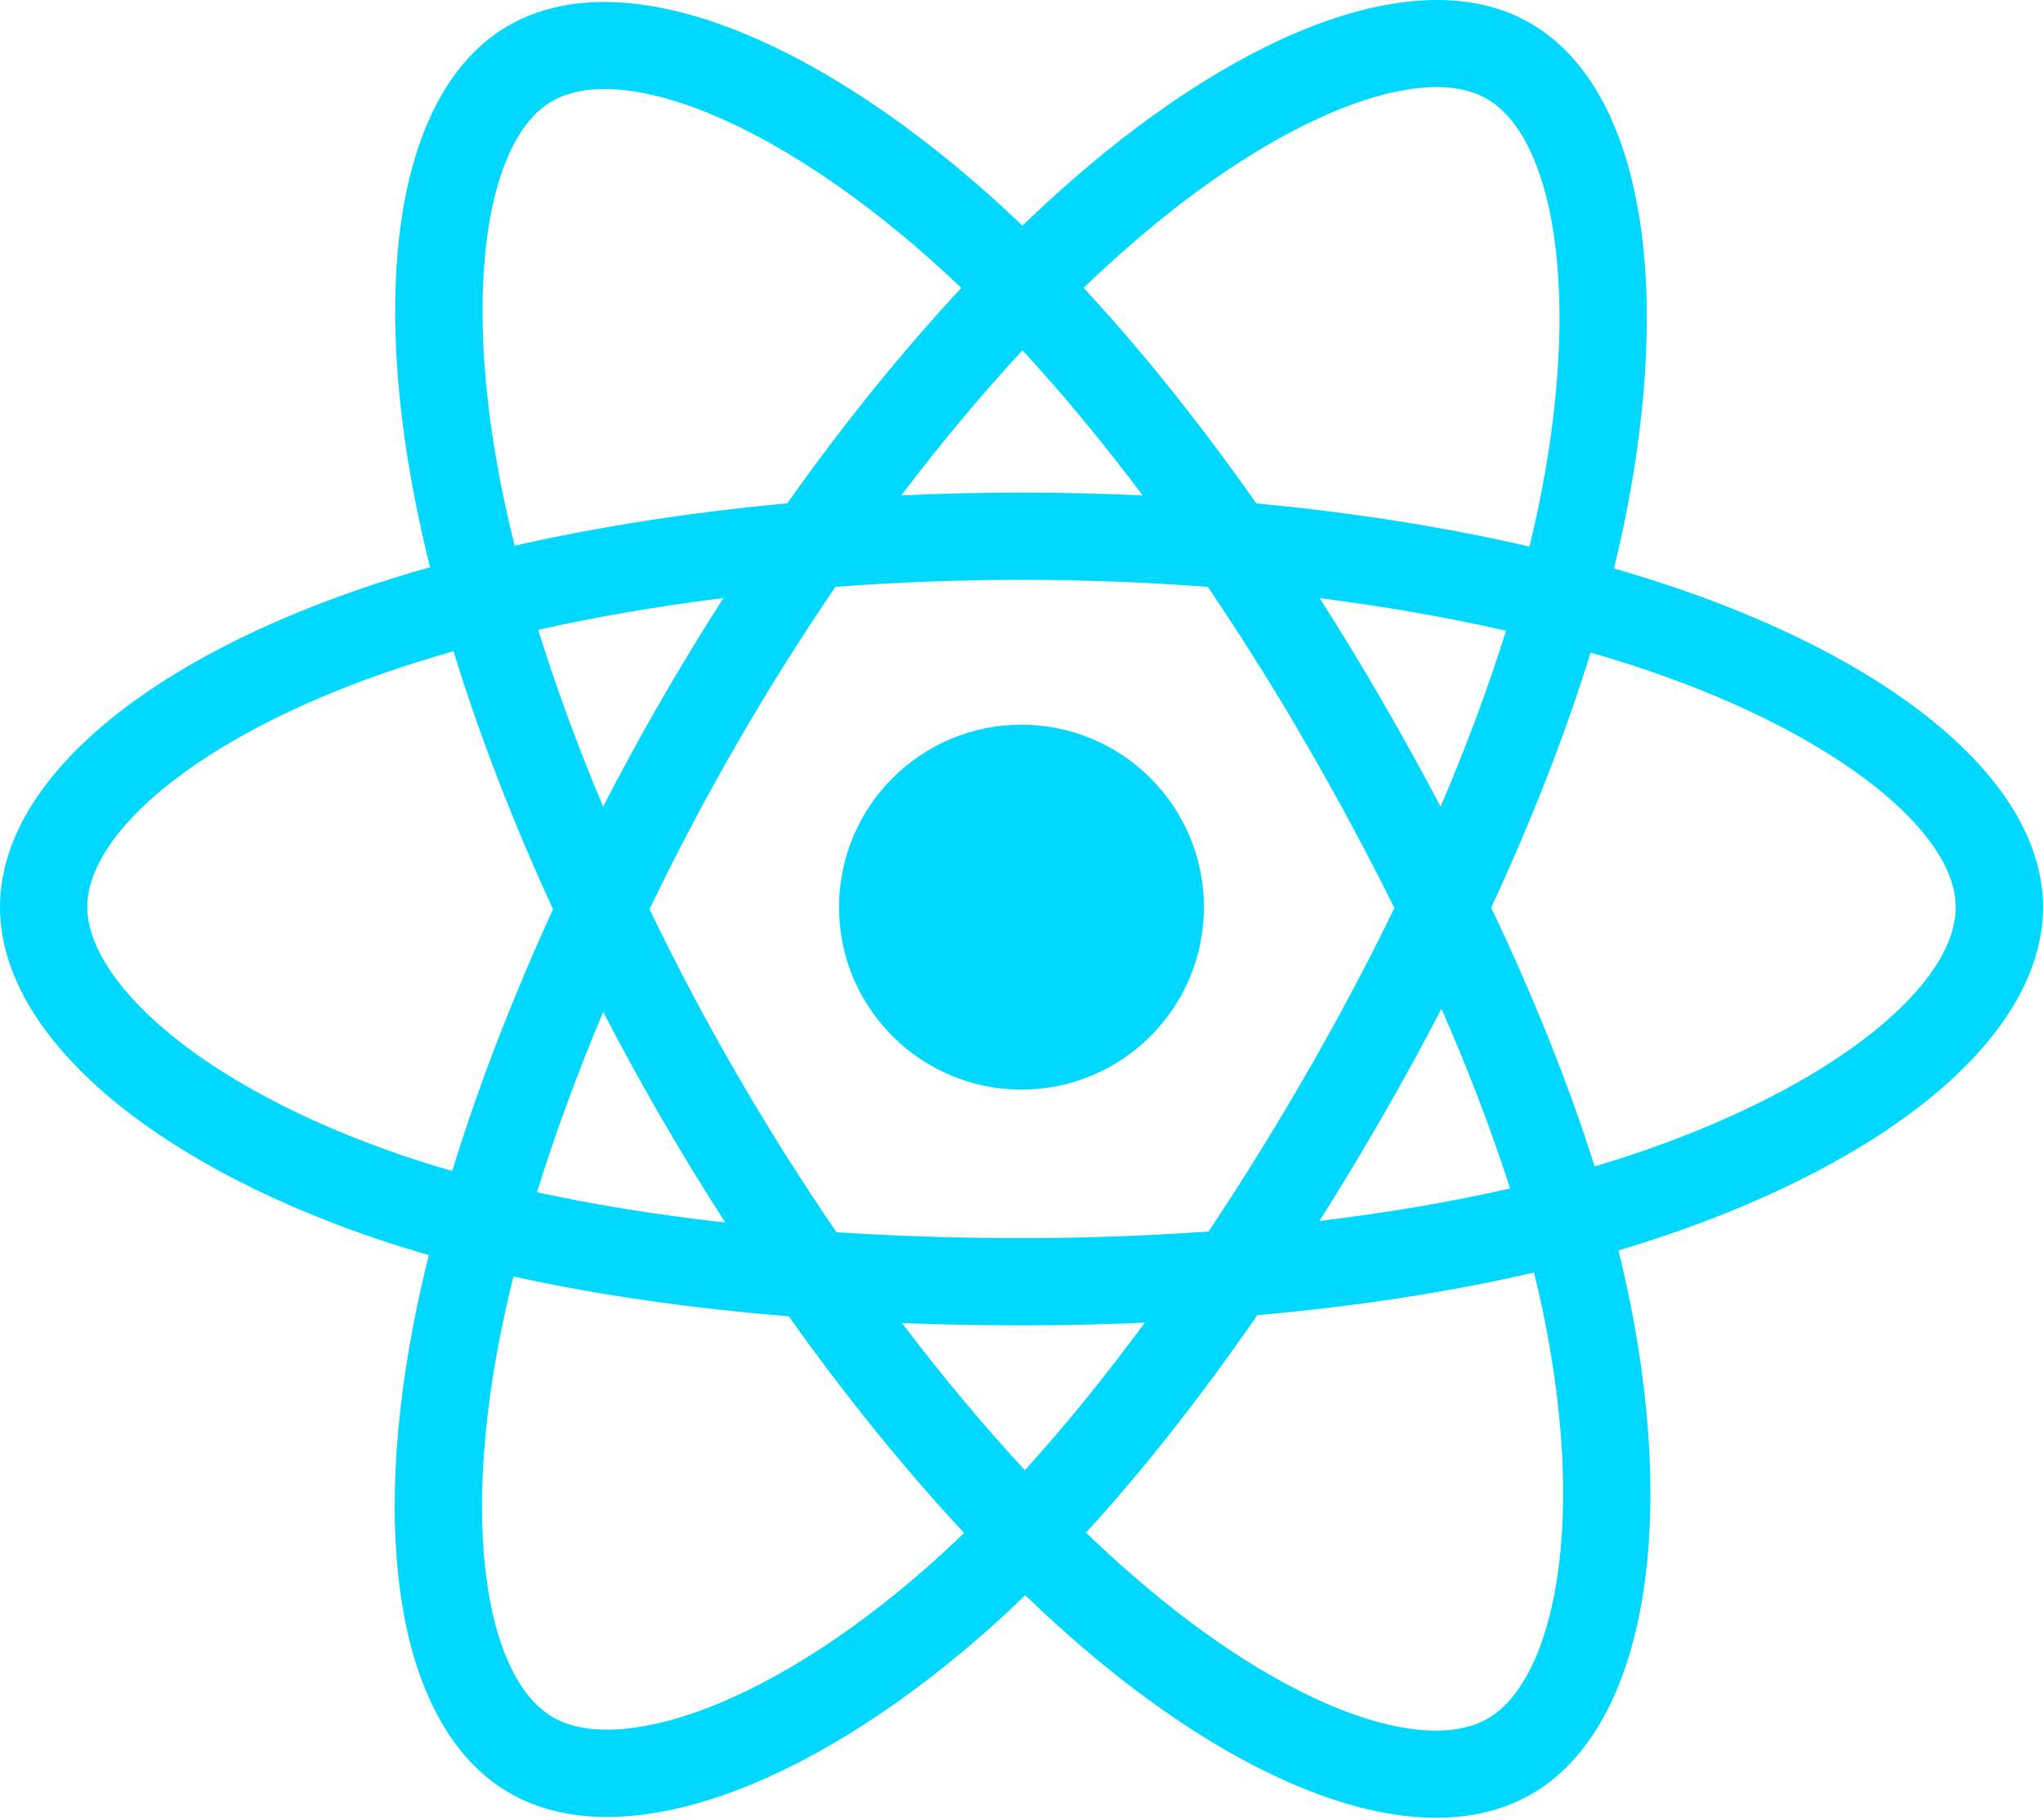
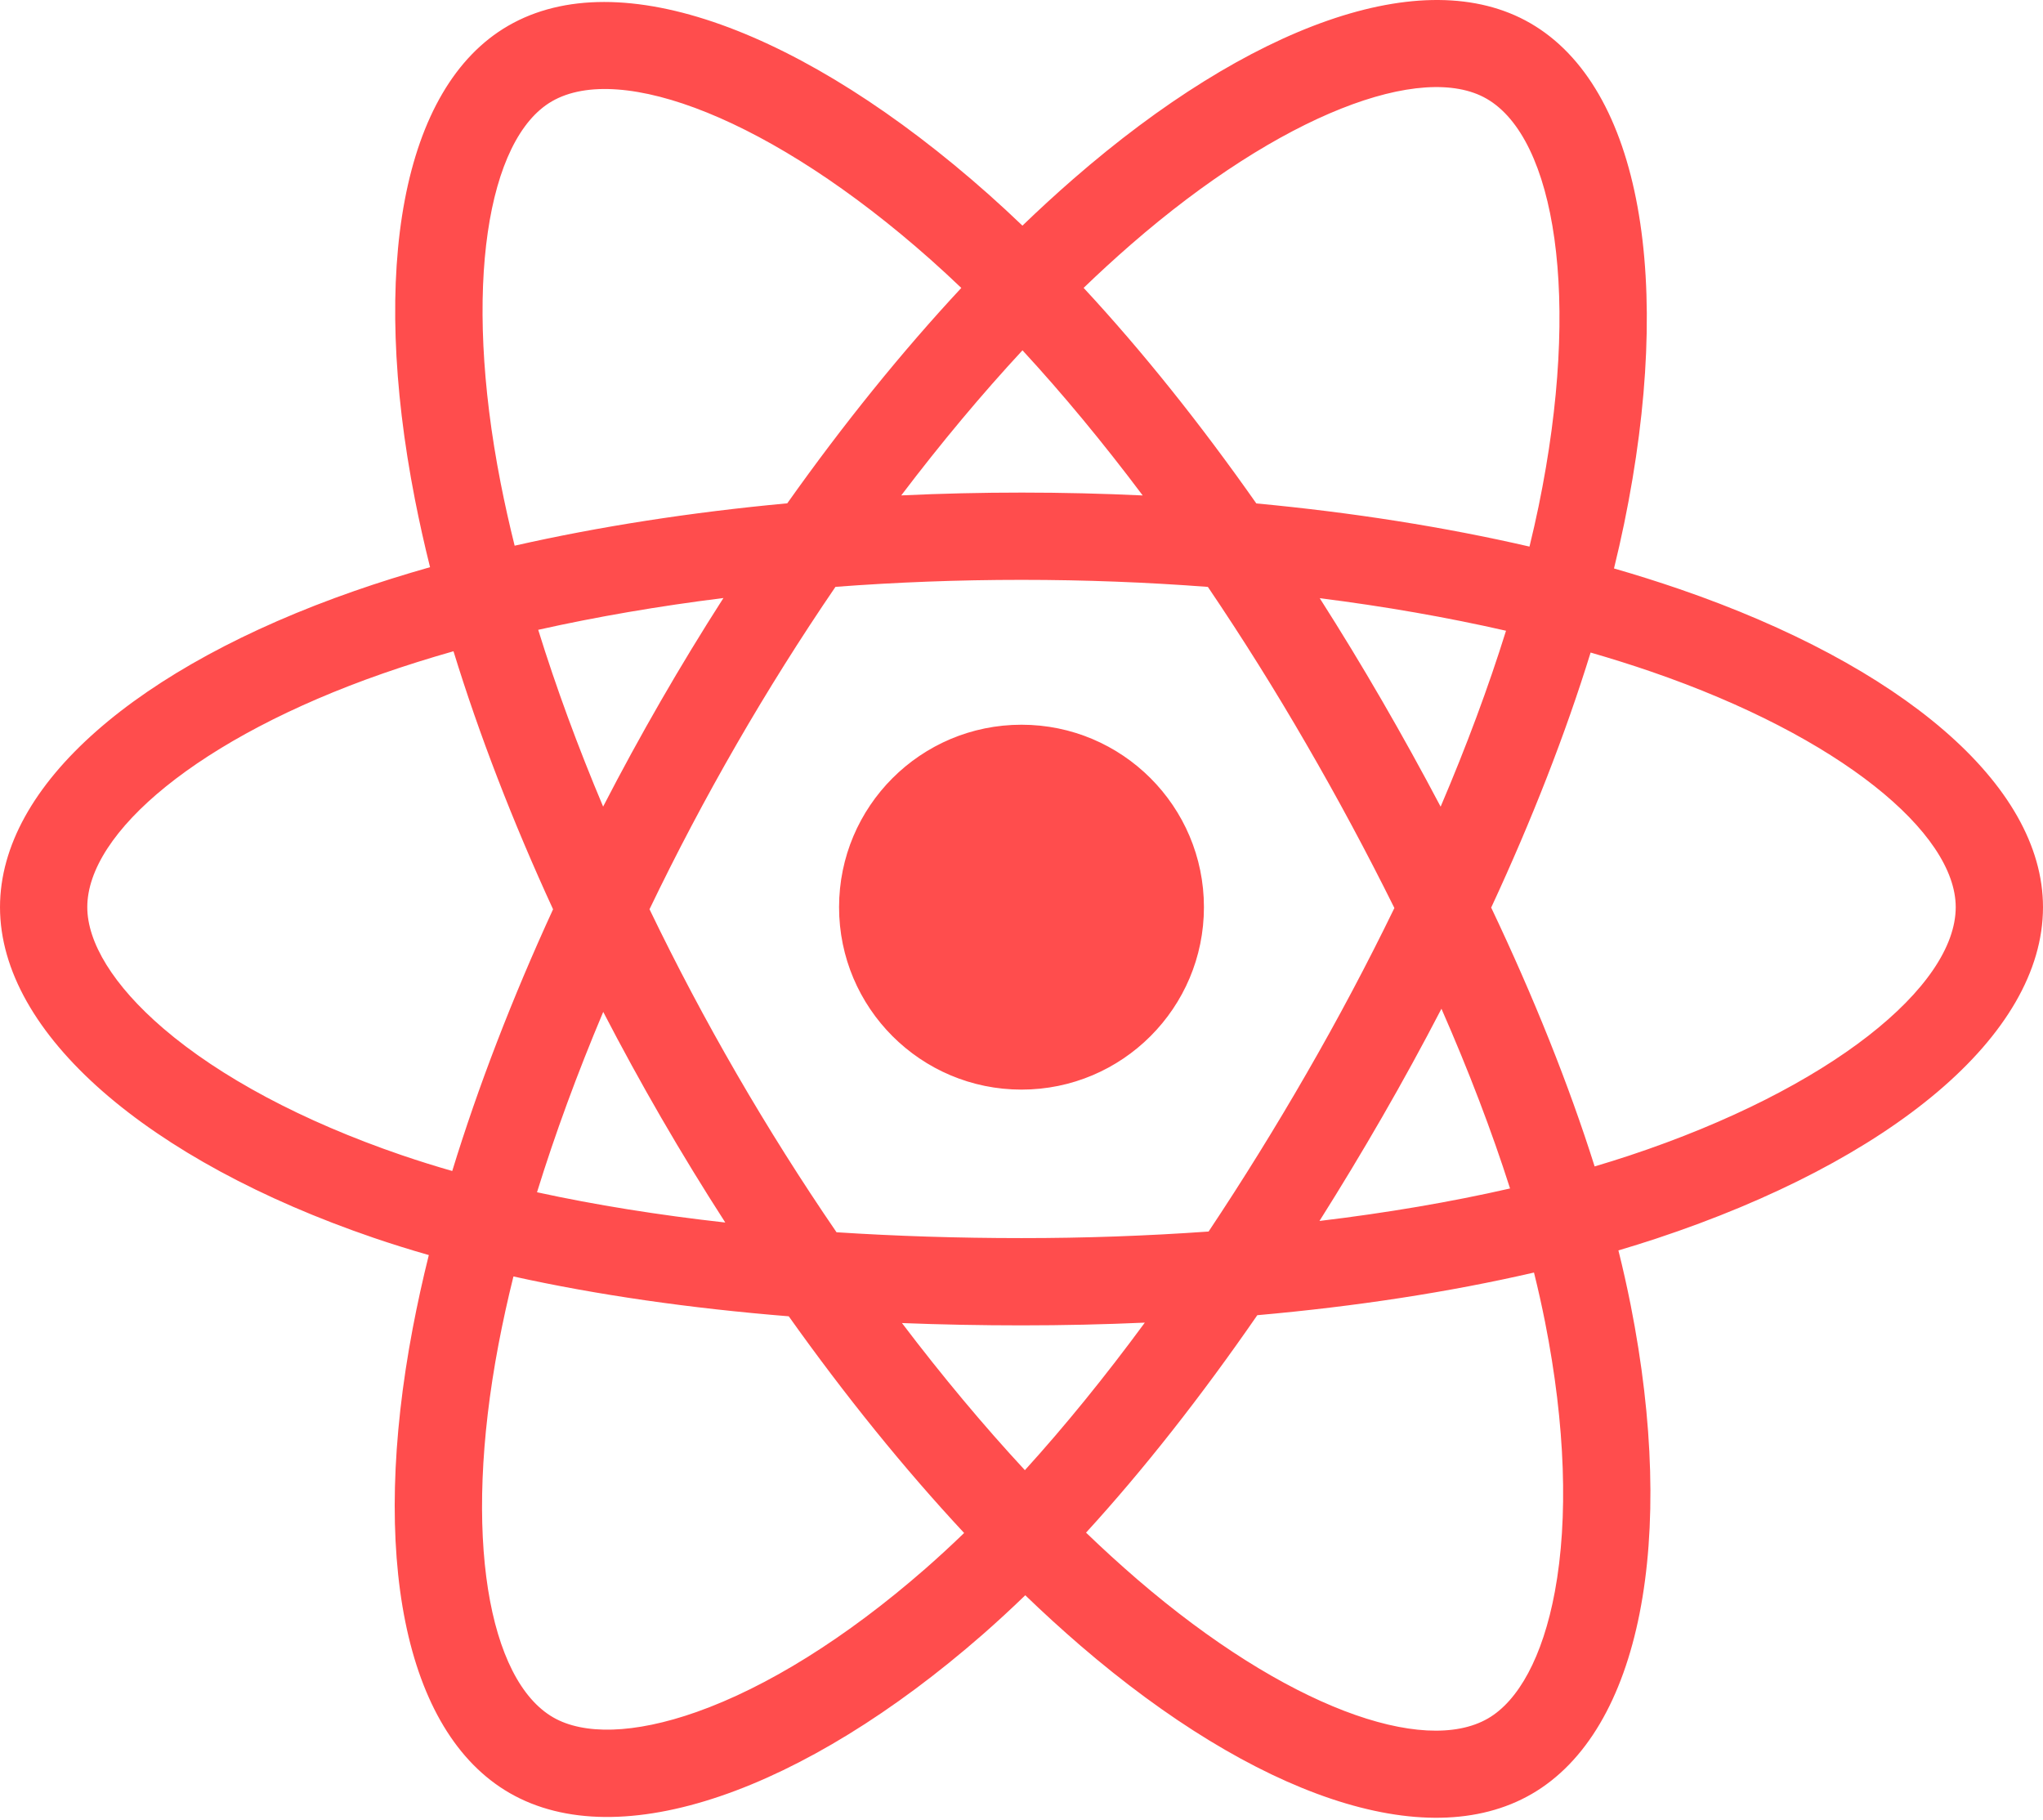
<svg xmlns="http://www.w3.org/2000/svg" aria-hidden="true" role="img" class="iconify iconify--logos" width="35.93" height="32" preserveAspectRatio="xMidYMid meet" viewBox="0 0 256 228">
-   <path fill="#00D8FF" d="M210.483 73.824a171.49 171.49 0 0 0-8.24-2.597c.465-1.9.893-3.777 1.273-5.621c6.238-30.281 2.16-54.676-11.769-62.708c-13.355-7.7-35.196.329-57.254 19.526a171.23 171.23 0 0 0-6.375 5.848a155.866 155.866 0 0 0-4.241-3.917C100.759 3.829 77.587-4.822 63.673 3.233C50.33 10.957 46.379 33.89 51.995 62.588a170.974 170.974 0 0 0 1.892 8.48c-3.28.932-6.445 1.924-9.474 2.98C17.309 83.498 0 98.307 0 113.668c0 15.865 18.582 31.778 46.812 41.427a145.52 145.52 0 0 0 6.921 2.165a167.467 167.467 0 0 0-2.01 9.138c-5.354 28.2-1.173 50.591 12.134 58.266c13.744 7.926 36.812-.22 59.273-19.855a145.567 145.567 0 0 0 5.342-4.923a168.064 168.064 0 0 0 6.92 6.314c21.758 18.722 43.246 26.282 56.54 18.586c13.731-7.949 18.194-32.003 12.4-61.268a145.016 145.016 0 0 0-1.535-6.842c1.62-.48 3.21-.974 4.76-1.488c29.348-9.723 48.443-25.443 48.443-41.52c0-15.417-17.868-30.326-45.517-39.844Zm-6.365 70.984c-1.4.463-2.836.91-4.3 1.345c-3.24-10.257-7.612-21.163-12.963-32.432c5.106-11 9.31-21.767 12.459-31.957c2.619.758 5.16 1.557 7.61 2.4c23.69 8.156 38.14 20.213 38.14 29.504c0 9.896-15.606 22.743-40.946 31.14Zm-10.514 20.834c2.562 12.94 2.927 24.64 1.23 33.787c-1.524 8.219-4.59 13.698-8.382 15.893c-8.067 4.67-25.32-1.4-43.927-17.412a156.726 156.726 0 0 1-6.437-5.87c7.214-7.889 14.423-17.06 21.459-27.246c12.376-1.098 24.068-2.894 34.671-5.345a134.17 134.17 0 0 1 1.386 6.193ZM87.276 214.515c-7.882 2.783-14.16 2.863-17.955.675c-8.075-4.657-11.432-22.636-6.853-46.752a156.923 156.923 0 0 1 1.869-8.499c10.486 2.32 22.093 3.988 34.498 4.994c7.084 9.967 14.501 19.128 21.976 27.15a134.668 134.668 0 0 1-4.877 4.492c-9.933 8.682-19.886 14.842-28.658 17.94ZM50.35 144.747c-12.483-4.267-22.792-9.812-29.858-15.863c-6.35-5.437-9.555-10.836-9.555-15.216c0-9.322 13.897-21.212 37.076-29.293c2.813-.98 5.757-1.905 8.812-2.773c3.204 10.42 7.406 21.315 12.477 32.332c-5.137 11.18-9.399 22.249-12.634 32.792a134.718 134.718 0 0 1-6.318-1.979Zm12.378-84.26c-4.811-24.587-1.616-43.134 6.425-47.789c8.564-4.958 27.502 2.111 47.463 19.835a144.318 144.318 0 0 1 3.841 3.545c-7.438 7.987-14.787 17.08-21.808 26.988c-12.04 1.116-23.565 2.908-34.161 5.309a160.342 160.342 0 0 1-1.76-7.887Zm110.427 27.268a347.8 347.8 0 0 0-7.785-12.803c8.168 1.033 15.994 2.404 23.343 4.08c-2.206 7.072-4.956 14.465-8.193 22.045a381.151 381.151 0 0 0-7.365-13.322Zm-45.032-43.861c5.044 5.465 10.096 11.566 15.065 18.186a322.04 322.04 0 0 0-30.257-.006c4.974-6.559 10.069-12.652 15.192-18.18ZM82.802 87.83a323.167 323.167 0 0 0-7.227 13.238c-3.184-7.553-5.909-14.98-8.134-22.152c7.304-1.634 15.093-2.97 23.209-3.984a321.524 321.524 0 0 0-7.848 12.897Zm8.081 65.352c-8.385-.936-16.291-2.203-23.593-3.793c2.26-7.3 5.045-14.885 8.298-22.6a321.187 321.187 0 0 0 7.257 13.246c2.594 4.48 5.28 8.868 8.038 13.147Zm37.542 31.03c-5.184-5.592-10.354-11.779-15.403-18.433c4.902.192 9.899.29 14.978.29c5.218 0 10.376-.117 15.453-.343c-4.985 6.774-10.018 12.97-15.028 18.486Zm52.198-57.817c3.422 7.8 6.306 15.345 8.596 22.52c-7.422 1.694-15.436 3.058-23.88 4.071a382.417 382.417 0 0 0 7.859-13.026a347.403 347.403 0 0 0 7.425-13.565Zm-16.898 8.101a358.557 358.557 0 0 1-12.281 19.815a329.4 329.4 0 0 1-23.444.823c-7.967 0-15.716-.248-23.178-.732a310.202 310.202 0 0 1-12.513-19.846h.001a307.41 307.41 0 0 1-10.923-20.627a310.278 310.278 0 0 1 10.89-20.637l-.001.001a307.318 307.318 0 0 1 12.413-19.761c7.613-.576 15.42-.876 23.31-.876H128c7.926 0 15.743.303 23.354.883a329.357 329.357 0 0 1 12.335 19.695a358.489 358.489 0 0 1 11.036 20.54a329.472 329.472 0 0 1-11 20.722Zm22.56-122.124c8.572 4.944 11.906 24.881 6.52 51.026c-.344 1.668-.73 3.367-1.15 5.09c-10.622-2.452-22.155-4.275-34.23-5.408c-7.034-10.017-14.323-19.124-21.64-27.008a160.789 160.789 0 0 1 5.888-5.4c18.9-16.447 36.564-22.941 44.612-18.3ZM128 90.808c12.625 0 22.86 10.235 22.86 22.86s-10.235 22.86-22.86 22.86s-22.86-10.235-22.86-22.86s10.235-22.86 22.86-22.86Z" />
+   <path fill="#ff4d4d" d="M210.483 73.824a171.49 171.49 0 0 0-8.24-2.597c.465-1.9.893-3.777 1.273-5.621c6.238-30.281 2.16-54.676-11.769-62.708c-13.355-7.7-35.196.329-57.254 19.526a171.23 171.23 0 0 0-6.375 5.848a155.866 155.866 0 0 0-4.241-3.917C100.759 3.829 77.587-4.822 63.673 3.233C50.33 10.957 46.379 33.89 51.995 62.588a170.974 170.974 0 0 0 1.892 8.48c-3.28.932-6.445 1.924-9.474 2.98C17.309 83.498 0 98.307 0 113.668c0 15.865 18.582 31.778 46.812 41.427a145.52 145.52 0 0 0 6.921 2.165a167.467 167.467 0 0 0-2.01 9.138c-5.354 28.2-1.173 50.591 12.134 58.266c13.744 7.926 36.812-.22 59.273-19.855a145.567 145.567 0 0 0 5.342-4.923a168.064 168.064 0 0 0 6.92 6.314c21.758 18.722 43.246 26.282 56.54 18.586c13.731-7.949 18.194-32.003 12.4-61.268a145.016 145.016 0 0 0-1.535-6.842c1.62-.48 3.21-.974 4.76-1.488c29.348-9.723 48.443-25.443 48.443-41.52c0-15.417-17.868-30.326-45.517-39.844Zm-6.365 70.984c-1.4.463-2.836.91-4.3 1.345c-3.24-10.257-7.612-21.163-12.963-32.432c5.106-11 9.31-21.767 12.459-31.957c2.619.758 5.16 1.557 7.61 2.4c23.69 8.156 38.14 20.213 38.14 29.504c0 9.896-15.606 22.743-40.946 31.14Zm-10.514 20.834c2.562 12.94 2.927 24.64 1.23 33.787c-1.524 8.219-4.59 13.698-8.382 15.893c-8.067 4.67-25.32-1.4-43.927-17.412a156.726 156.726 0 0 1-6.437-5.87c7.214-7.889 14.423-17.06 21.459-27.246c12.376-1.098 24.068-2.894 34.671-5.345a134.17 134.17 0 0 1 1.386 6.193ZM87.276 214.515c-7.882 2.783-14.16 2.863-17.955.675c-8.075-4.657-11.432-22.636-6.853-46.752a156.923 156.923 0 0 1 1.869-8.499c10.486 2.32 22.093 3.988 34.498 4.994c7.084 9.967 14.501 19.128 21.976 27.15a134.668 134.668 0 0 1-4.877 4.492c-9.933 8.682-19.886 14.842-28.658 17.94ZM50.35 144.747c-12.483-4.267-22.792-9.812-29.858-15.863c-6.35-5.437-9.555-10.836-9.555-15.216c0-9.322 13.897-21.212 37.076-29.293c2.813-.98 5.757-1.905 8.812-2.773c3.204 10.42 7.406 21.315 12.477 32.332c-5.137 11.18-9.399 22.249-12.634 32.792a134.718 134.718 0 0 1-6.318-1.979Zm12.378-84.26c-4.811-24.587-1.616-43.134 6.425-47.789c8.564-4.958 27.502 2.111 47.463 19.835a144.318 144.318 0 0 1 3.841 3.545c-7.438 7.987-14.787 17.08-21.808 26.988c-12.04 1.116-23.565 2.908-34.161 5.309a160.342 160.342 0 0 1-1.76-7.887Zm110.427 27.268a347.8 347.8 0 0 0-7.785-12.803c8.168 1.033 15.994 2.404 23.343 4.08c-2.206 7.072-4.956 14.465-8.193 22.045a381.151 381.151 0 0 0-7.365-13.322Zm-45.032-43.861c5.044 5.465 10.096 11.566 15.065 18.186a322.04 322.04 0 0 0-30.257-.006c4.974-6.559 10.069-12.652 15.192-18.18ZM82.802 87.83a323.167 323.167 0 0 0-7.227 13.238c-3.184-7.553-5.909-14.98-8.134-22.152c7.304-1.634 15.093-2.97 23.209-3.984a321.524 321.524 0 0 0-7.848 12.897Zm8.081 65.352c-8.385-.936-16.291-2.203-23.593-3.793c2.26-7.3 5.045-14.885 8.298-22.6a321.187 321.187 0 0 0 7.257 13.246c2.594 4.48 5.28 8.868 8.038 13.147Zm37.542 31.03c-5.184-5.592-10.354-11.779-15.403-18.433c4.902.192 9.899.29 14.978.29c5.218 0 10.376-.117 15.453-.343c-4.985 6.774-10.018 12.97-15.028 18.486Zm52.198-57.817c3.422 7.8 6.306 15.345 8.596 22.52c-7.422 1.694-15.436 3.058-23.88 4.071a382.417 382.417 0 0 0 7.859-13.026a347.403 347.403 0 0 0 7.425-13.565Zm-16.898 8.101a358.557 358.557 0 0 1-12.281 19.815a329.4 329.4 0 0 1-23.444.823c-7.967 0-15.716-.248-23.178-.732a310.202 310.202 0 0 1-12.513-19.846h.001a307.41 307.41 0 0 1-10.923-20.627a310.278 310.278 0 0 1 10.89-20.637l-.001.001a307.318 307.318 0 0 1 12.413-19.761c7.613-.576 15.42-.876 23.31-.876H128c7.926 0 15.743.303 23.354.883a329.357 329.357 0 0 1 12.335 19.695a358.489 358.489 0 0 1 11.036 20.54a329.472 329.472 0 0 1-11 20.722Zm22.56-122.124c8.572 4.944 11.906 24.881 6.52 51.026c-.344 1.668-.73 3.367-1.15 5.09c-10.622-2.452-22.155-4.275-34.23-5.408c-7.034-10.017-14.323-19.124-21.64-27.008a160.789 160.789 0 0 1 5.888-5.4c18.9-16.447 36.564-22.941 44.612-18.3ZM128 90.808c12.625 0 22.86 10.235 22.86 22.86s-10.235 22.86-22.86 22.86s-22.86-10.235-22.86-22.86s10.235-22.86 22.86-22.86Z" />
</svg>
